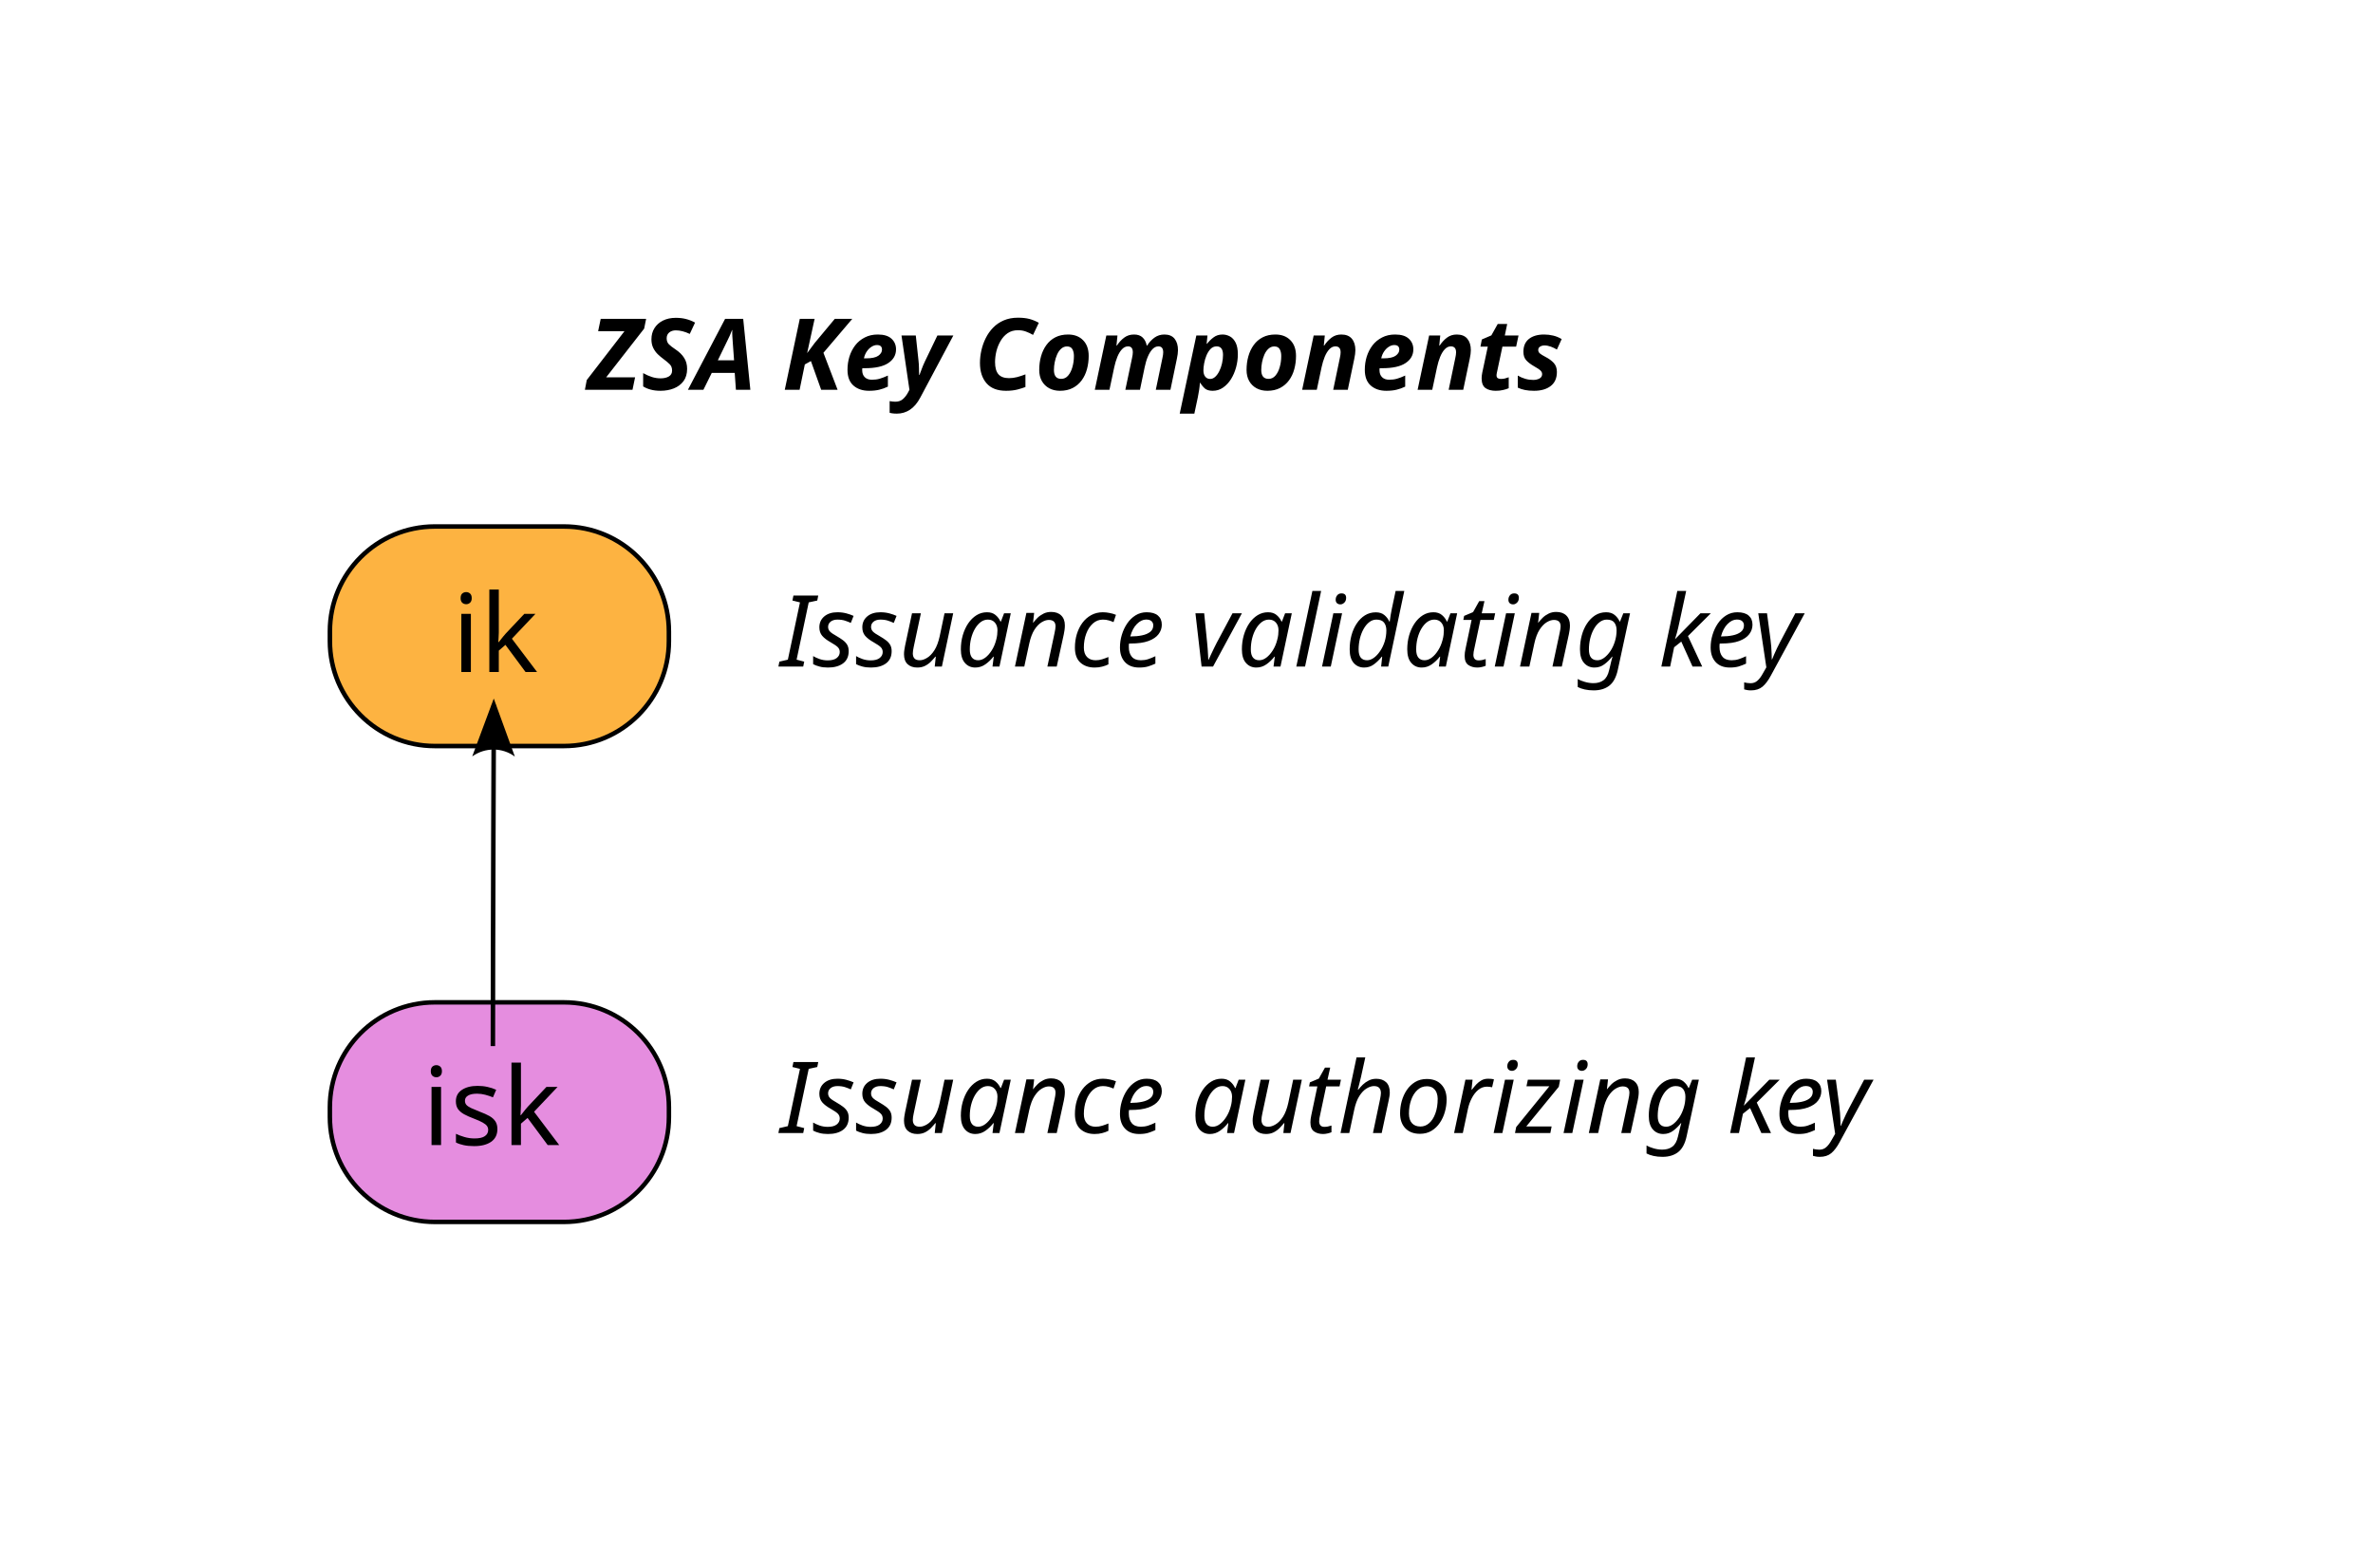
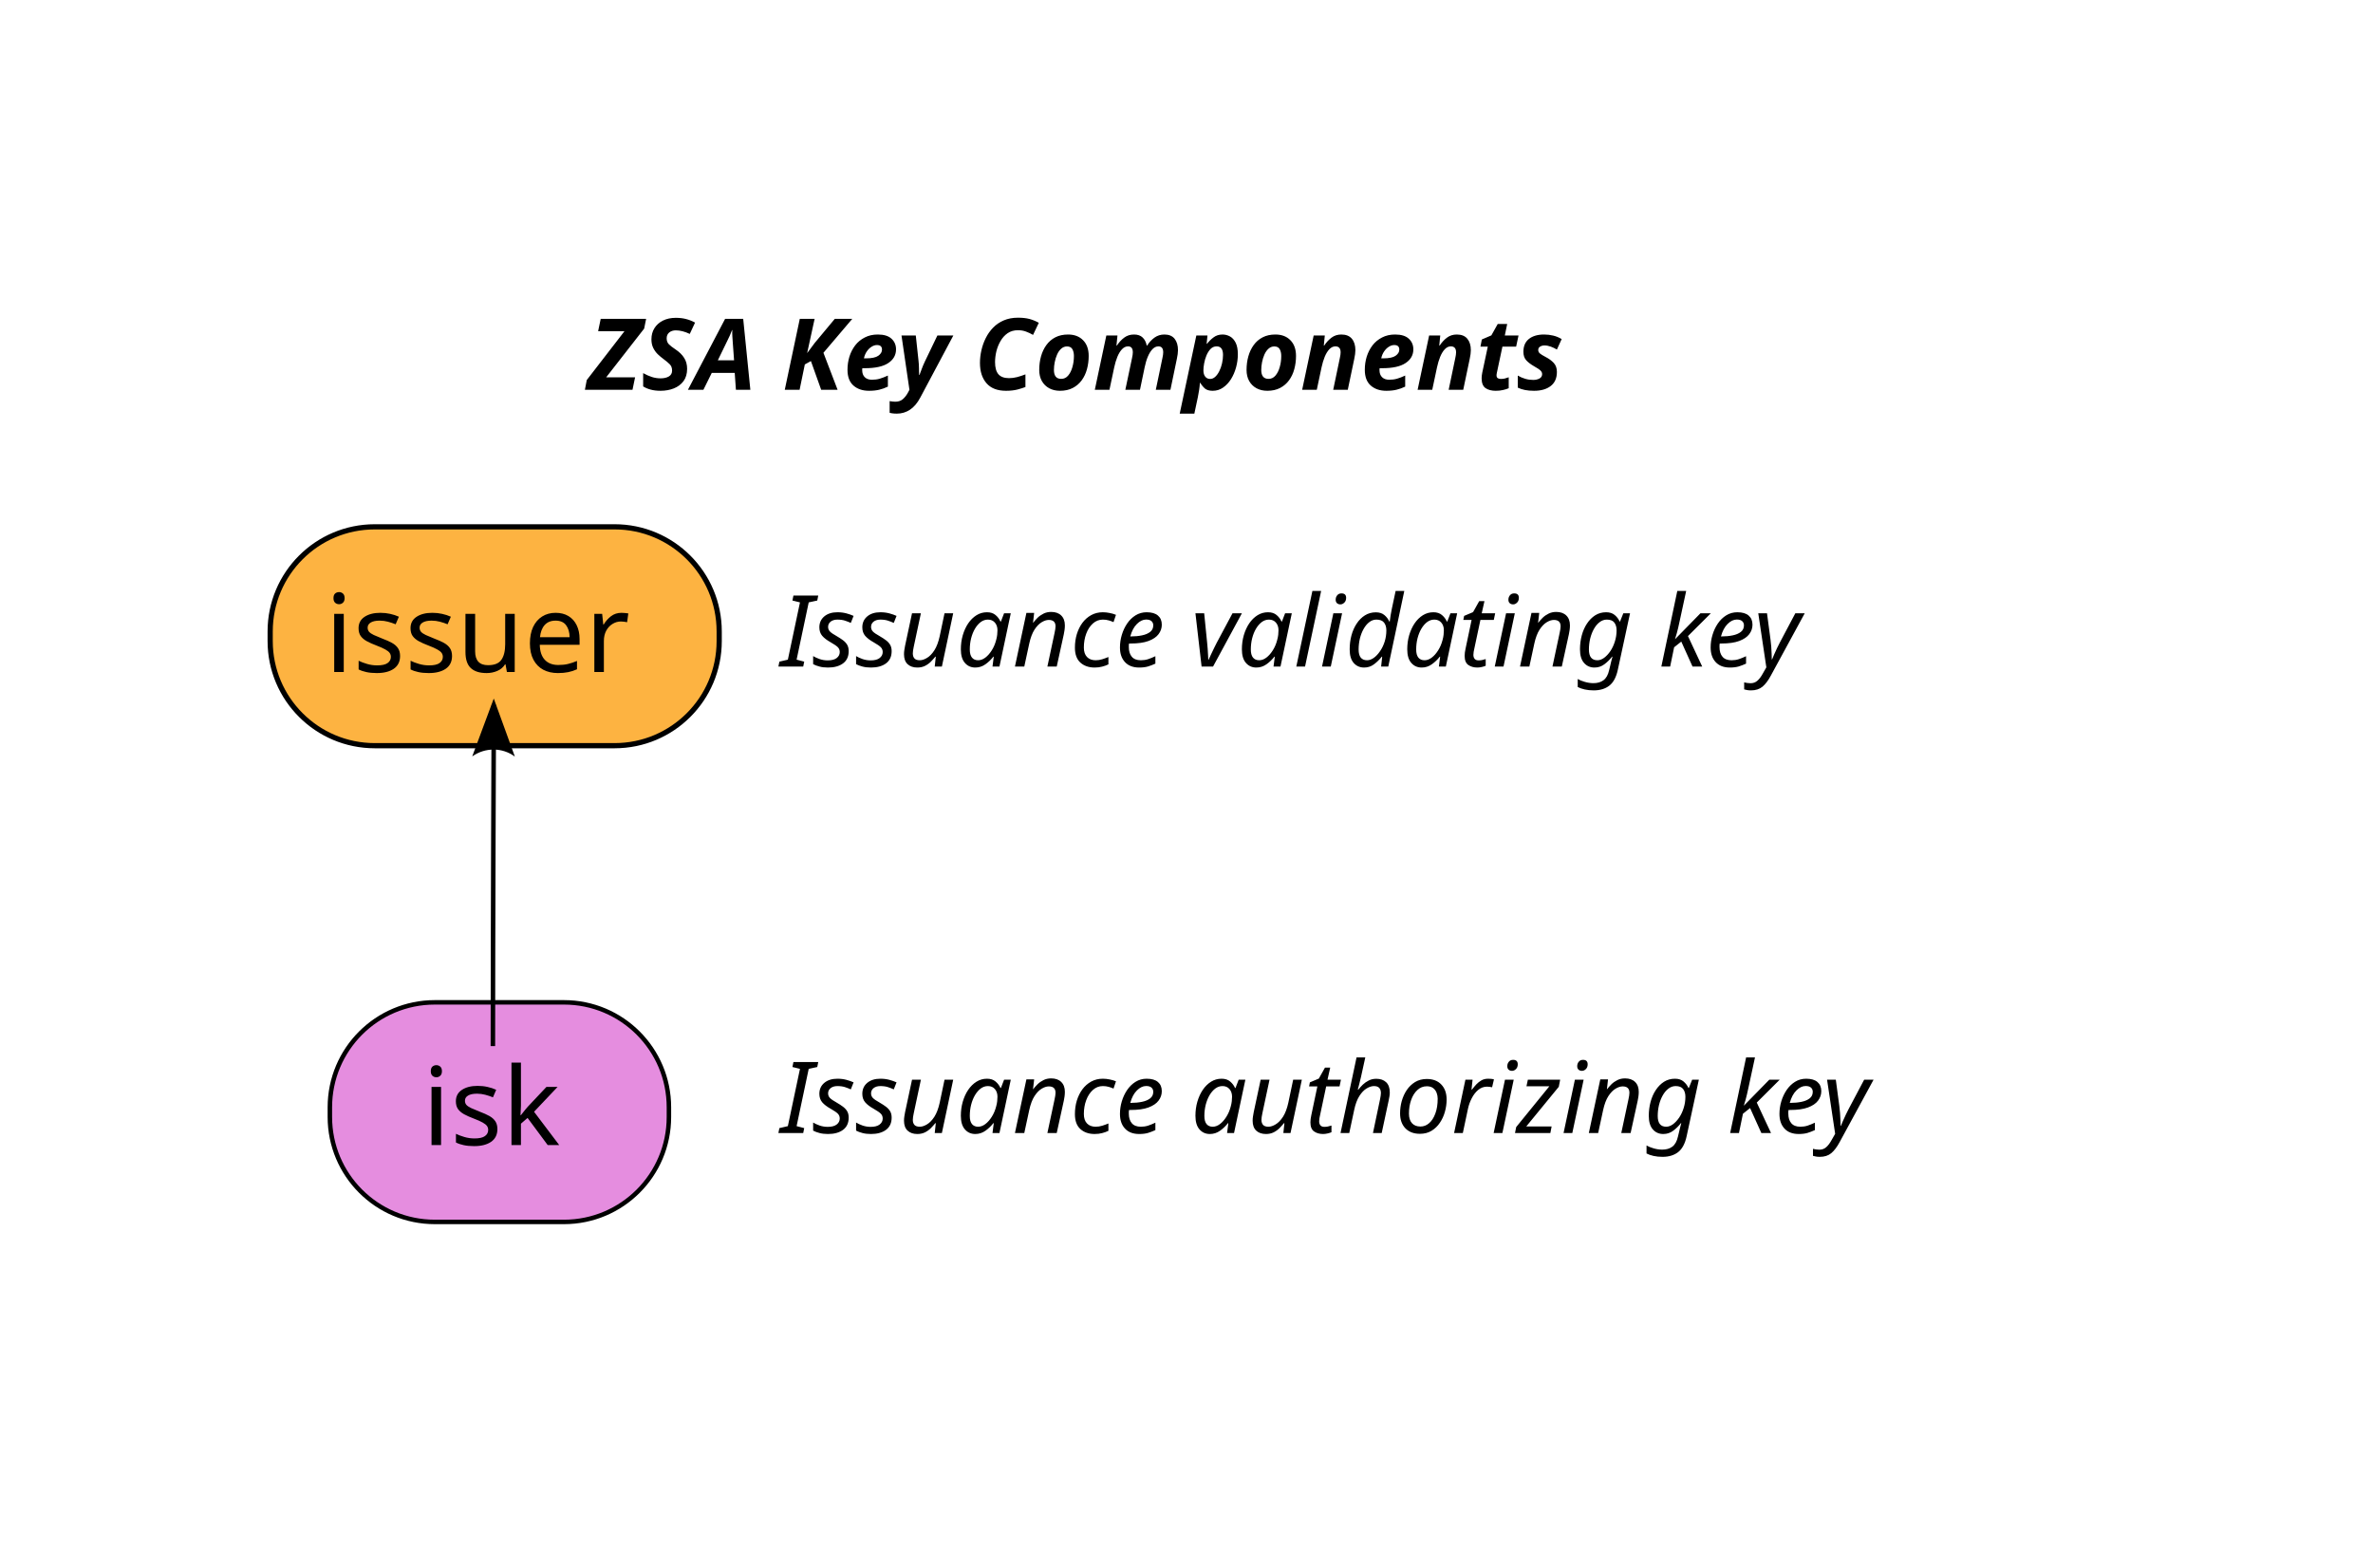
<svg xmlns="http://www.w3.org/2000/svg" width="560" height="370" id="svg2" version="1.1" xml:space="preserve">
  <defs id="defs4">
    <marker style="overflow:visible" id="Arrow2Lend" refX="0" refY="0" orient="auto">
      <path d="M -11.403,-4.733 1.417,-0.019 -11.403,4.695 c 2.048,-2.783 2.036,-6.591 10e-7,-9.428 z" style="fill-rule:evenodd;stroke-width:0.733;stroke-linejoin:round" id="path4007" />
    </marker>
    <marker style="overflow:visible" id="Arrow1Mend" refX="0" refY="0" orient="auto">
      <path style="fill-rule:evenodd;stroke:#000000;stroke-width:0.427pt" d="M -4.267,0 -6.4,2.133 1.067,0 -6.4,-2.133 Z" id="path3995" />
    </marker>
    <marker style="overflow:visible" id="Arrow1Mend-7" refX="0" refY="0" orient="auto">
      <path style="fill-rule:evenodd;stroke:#000000;stroke-width:0.427pt" d="M -4.267,0 -6.4,2.133 1.067,0 -6.4,-2.133 Z" id="path3995-1" />
    </marker>
    <marker style="overflow:visible" id="Arrow1Mend-3" refX="0" refY="0" orient="auto">
      <path style="fill-rule:evenodd;stroke:#000000;stroke-width:0.427pt" d="M -4.267,0 -6.4,2.133 1.067,0 -6.4,-2.133 Z" id="path3995-3" />
    </marker>
    <marker style="overflow:visible" id="Arrow1Mend-3A" refX="0" refY="0" orient="auto">
      <path style="fill:#f10090;fill-rule:evenodd;stroke:#f10090;stroke-width:0.427pt" d="M -4.267,0 -6.4,2.133 1.067,0 -6.4,-2.133 Z" id="path4669" />
    </marker>
    <marker style="overflow:visible" id="Arrow1Mendq" refX="0" refY="0" orient="auto">
      <path style="fill:#000000;fill-rule:evenodd;stroke:#000000;stroke-width:0.427pt" d="M -4.267,0 -6.4,2.133 1.067,0 -6.4,-2.133 Z" id="path4767" />
    </marker>
    <marker style="overflow:visible" id="Arrow1MendJ" refX="0" refY="0" orient="auto">
      <path style="fill:#000000;fill-rule:evenodd;stroke:#000000;stroke-width:0.427pt" d="M -4.267,0 -6.4,2.133 1.067,0 -6.4,-2.133 Z" id="path4770" />
    </marker>
    <marker style="overflow:visible" id="Arrow1Mend-3A2" refX="0" refY="0" orient="auto">
      <path style="fill:#f10090;fill-rule:evenodd;stroke:#f10090;stroke-width:0.427pt" d="M -4.267,0 -6.4,2.133 1.067,0 -6.4,-2.133 Z" id="path4773" />
    </marker>
    <marker style="overflow:visible" id="Arrow2Lendh" refX="0" refY="0" orient="auto">
      <path d="M -11.403,-4.733 1.417,-0.019 -11.403,4.695 c 2.048,-2.783 2.036,-6.591 10e-7,-9.428 z" style="fill:#f10090;fill-rule:evenodd;stroke:#f10090;stroke-width:0.733;stroke-linejoin:round" id="path5670" />
    </marker>
    <marker style="overflow:visible" id="Arrow2Lend-2" refX="0" refY="0" orient="auto">
      <path d="M -11.403,-4.733 1.417,-0.019 -11.403,4.695 c 2.048,-2.783 2.036,-6.591 10e-7,-9.428 z" style="fill-rule:evenodd;stroke-width:0.733;stroke-linejoin:round" id="path4007-6" />
    </marker>
    <marker style="overflow:visible" id="Arrow2Lend-2-8" refX="0" refY="0" orient="auto">
      <path d="M -11.403,-4.733 1.417,-0.019 -11.403,4.695 c 2.048,-2.783 2.036,-6.591 10e-7,-9.428 z" style="fill-rule:evenodd;stroke-width:0.733;stroke-linejoin:round" id="path4007-6-7" />
    </marker>
  </defs>
  <g id="layer1" transform="translate(0,-752.5196)">
    <rect ry="24.768" y="989.073" x="77.844" height="51.821" width="80.012" id="rect2985-9-36-9-2" style="fill:#e58ddf;fill-opacity:1;stroke:#000000;stroke-width:1.055;stroke-miterlimit:4;stroke-dasharray:none;stroke-dashoffset:0;stroke-opacity:1" />
-     <rect ry="24.762" y="876.772" x="77.85" height="51.81" width="80" id="rect2985-9-7-8" style="fill:#fdb341;fill-opacity:1;stroke:#000000;stroke-width:1.067;stroke-miterlimit:4;stroke-dasharray:none;stroke-dashoffset:0;stroke-opacity:1" />
+     <rect ry="24.686" y="876.851" x="63.759" height="51.65" width="105.963" id="rect2985-9-7-8" style="fill:#fdb341;fill-opacity:1;stroke:#000000;stroke-width:1.226;stroke-miterlimit:4;stroke-dasharray:none;stroke-dashoffset:0;stroke-opacity:1" />
    <text id="text3850" y="909.824" x="184.16" style="font-style:italic;font-variant:normal;font-weight:normal;font-stretch:normal;font-size:19.2px;line-height:125%;font-family:Serif;-inkscape-font-specification:'Serif Italic';letter-spacing:0px;word-spacing:0px;fill:#000000;fill-opacity:1;stroke:none;stroke-width:1.067" xml:space="preserve">
      <tspan style="font-style:italic;font-variant:normal;font-weight:normal;font-stretch:normal;font-size:23.467px;font-family:Quattrocento;-inkscape-font-specification:'Quattrocento Italic';stroke-width:1.067" y="909.824" x="184.16" id="tspan3852">Issuance validating key</tspan>
    </text>
    <text id="text3850-7" y="844.51" x="138.731" style="font-style:italic;font-variant:normal;font-weight:normal;font-stretch:normal;font-size:19.2px;line-height:125%;font-family:Serif;-inkscape-font-specification:'Serif Italic';letter-spacing:0px;word-spacing:0px;fill:#000000;fill-opacity:1;stroke:none;stroke-width:1.067" xml:space="preserve">
      <tspan style="font-style:italic;font-variant:normal;font-weight:bold;font-stretch:normal;font-size:23.467px;font-family:Quattrocento;-inkscape-font-specification:'Quattrocento Italic';stroke-width:1.067" y="844.51" x="138.731" id="tspan3852-97">ZSA Key Components</tspan>
    </text>
    <text id="text3755-6" y="1022.754" x="99.665" style="font-style:normal;font-weight:normal;font-size:25.6px;line-height:125%;font-family:Sans;letter-spacing:0px;word-spacing:0px;fill:#000000;fill-opacity:1;stroke:none;stroke-width:1.067" xml:space="preserve">
      <tspan y="1022.754" x="99.665" id="tspan3757-7" style="stroke-width:1.067">isk</tspan>
    </text>
-     <text id="text3755-6-6" y="911.113" x="106.699" style="font-style:normal;font-weight:normal;font-size:25.6px;line-height:125%;font-family:Sans;letter-spacing:0px;word-spacing:0px;fill:#000000;fill-opacity:1;stroke:none;stroke-width:1.067" xml:space="preserve">
-       <tspan y="911.113" x="106.699" id="tspan3757-7-0" style="stroke-width:1.067">ik</tspan>
+     <text id="text3755-6-6" y="911.113" x="76.699" style="font-style:normal;font-weight:normal;font-size:25.6px;line-height:125%;font-family:Sans;letter-spacing:0px;word-spacing:0px;fill:#000000;fill-opacity:1;stroke:none;stroke-width:1.067" xml:space="preserve">
+       <tspan y="911.113" x="76.699" id="tspan3757-7-0" style="stroke-width:1.067">issuer</tspan>
    </text>
    <text id="text3850-3-0" y="1019.912" x="184.16" style="font-style:italic;font-variant:normal;font-weight:normal;font-stretch:normal;font-size:19.2px;line-height:125%;font-family:Serif;-inkscape-font-specification:'Serif Italic';letter-spacing:0px;word-spacing:0px;fill:#000000;fill-opacity:1;stroke:none;stroke-width:1.067" xml:space="preserve">
      <tspan style="font-style:italic;font-variant:normal;font-weight:normal;font-stretch:normal;font-size:23.467px;font-family:Quattrocento;-inkscape-font-specification:'Quattrocento Italic';stroke-width:1.067" y="1019.912" x="184.16" id="tspan3852-9-93">Issuance authorizing key</tspan>
    </text>
    <path id="path3980-1" d="m 116.315,999.401 c -0.003,-22.79 0.224,-80.516 0.224,-80.516" style="fill:none;stroke:#000000;stroke-width:1.067px;stroke-linecap:butt;stroke-linejoin:miter;stroke-opacity:1;marker-end:url(#Arrow2Lend-2)" />
  </g>
</svg>
